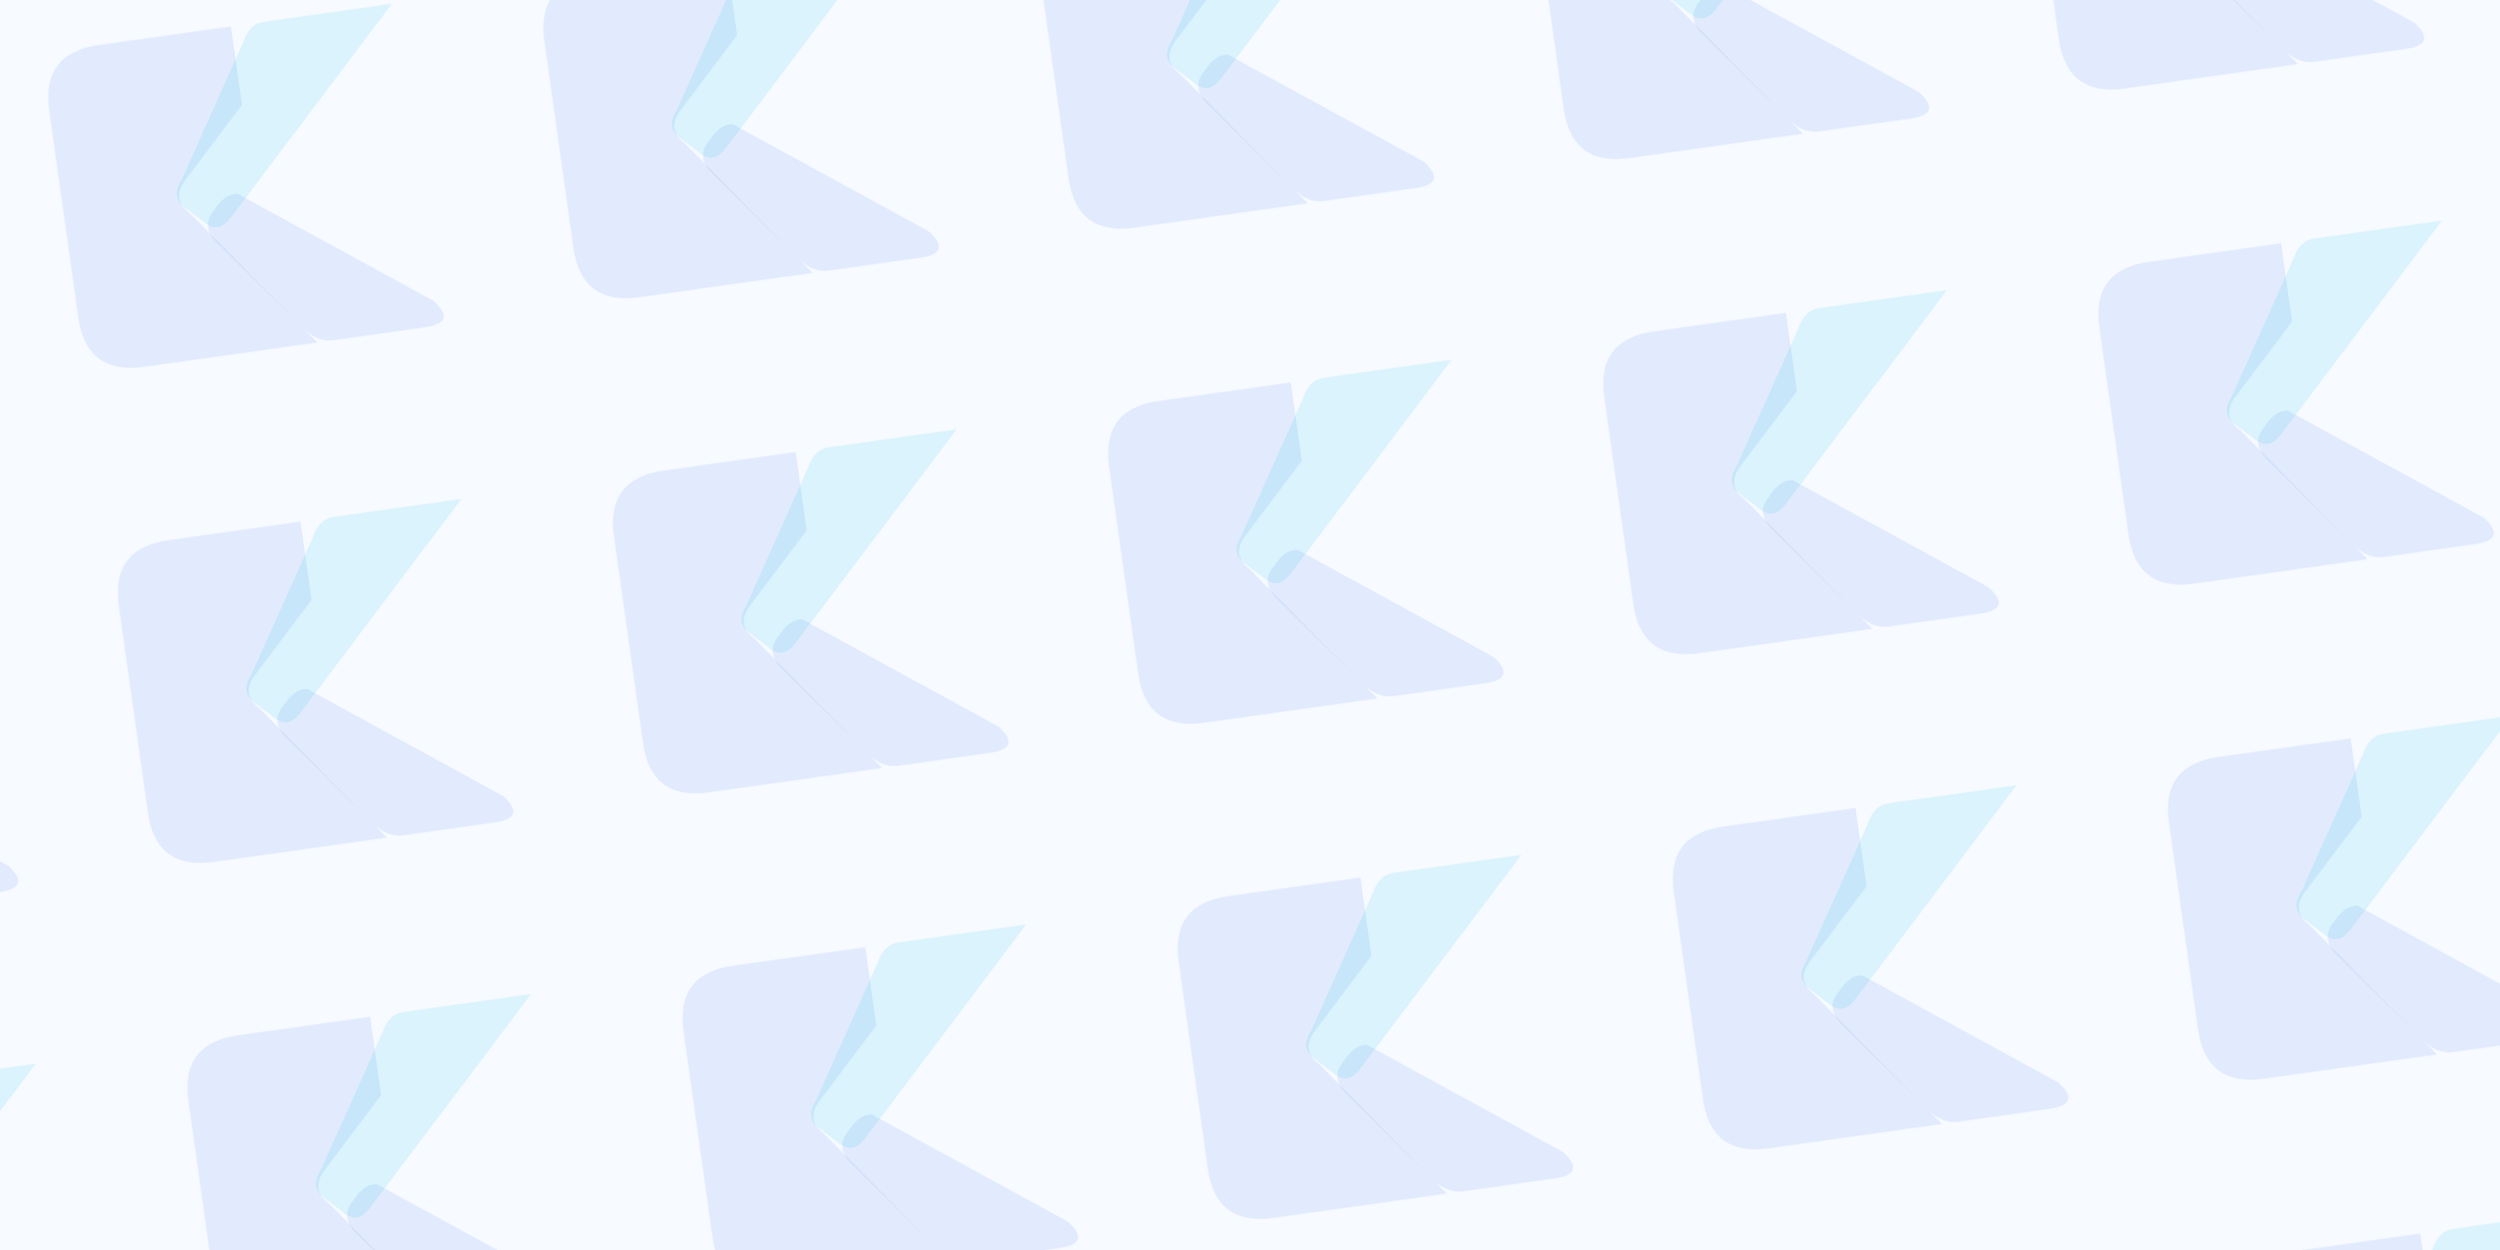
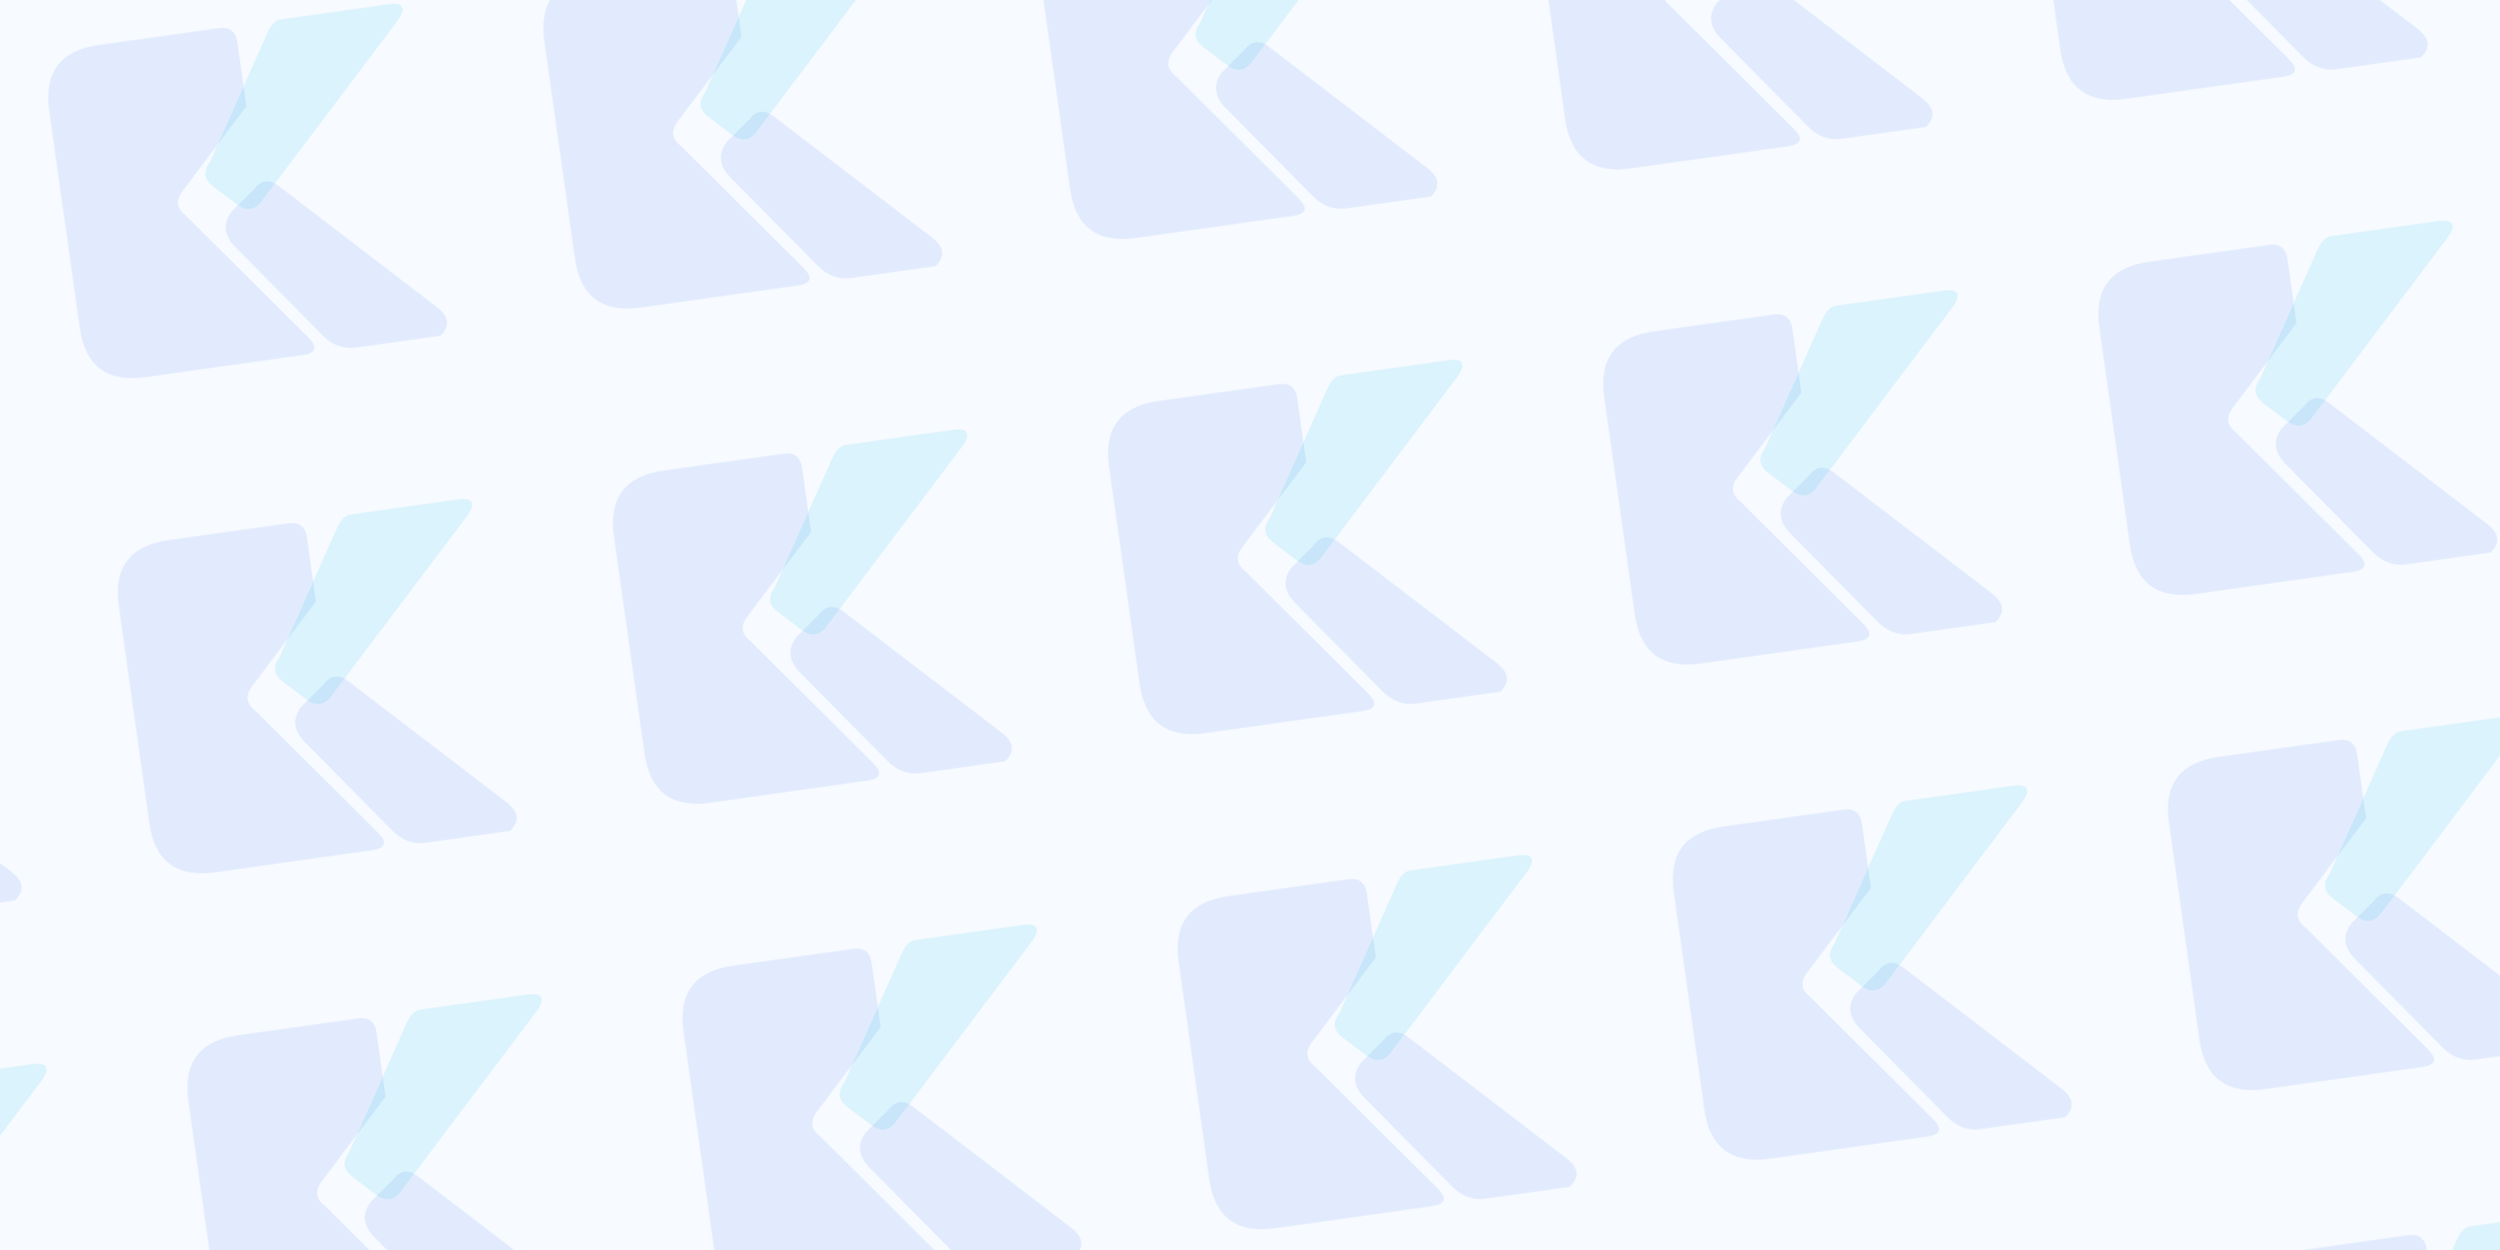
<svg xmlns="http://www.w3.org/2000/svg" viewBox="0 0 1200 600" role="img" aria-labelledby="title">
  <defs>
    <pattern id="motif" width="240" height="240" patternUnits="userSpaceOnUse" patternTransform="rotate(-8)">
-       <path fill="#155EEF" fill-opacity=".09" d="M44 28h64v38L76 98q-8 8 0 16l52 70H44q-28 0-28-28V56q0-28 28-28Z" />
-       <path fill="#19C3E6" fill-opacity=".13" d="M124 28h62L95 119q-7 7-13 0l-8-8q-6-6 0-13l39-62q4-8 11-8Z" />
-       <path fill="#155EEF" fill-opacity=".09" d="m100 108 86 64q10 12-6 12h-44q-8 0-14-8l-35-46q-7-9 1-16 6-7 12-6Z" />
+       <path fill="#155EEF" fill-opacity=".09" d="M44 28h58q8 0 8 8v31L74 103q-6 6 0 12l50 66q6 8-4 8H44q-28 0-28-28V56q0-28 28-28Z" />
+       <path fill="#19C3E6" fill-opacity=".13" d="M132 28h52q11 0 4 8l-77 77q-6 6-12 0l-10-10q-6-6 0-12l35-56q4-7 8-7Z" />
+       <path fill="#155EEF" fill-opacity=".09" d="M108 107q6-6 12 0l67 68q8 8 0 14h-41q-9 0-15-8l-35-47q-8-10 0-18Z" />
    </pattern>
  </defs>
  <rect width="1200" height="600" fill="#F7FAFF" />
  <rect width="1200" height="600" fill="url(#motif)" />
</svg>
